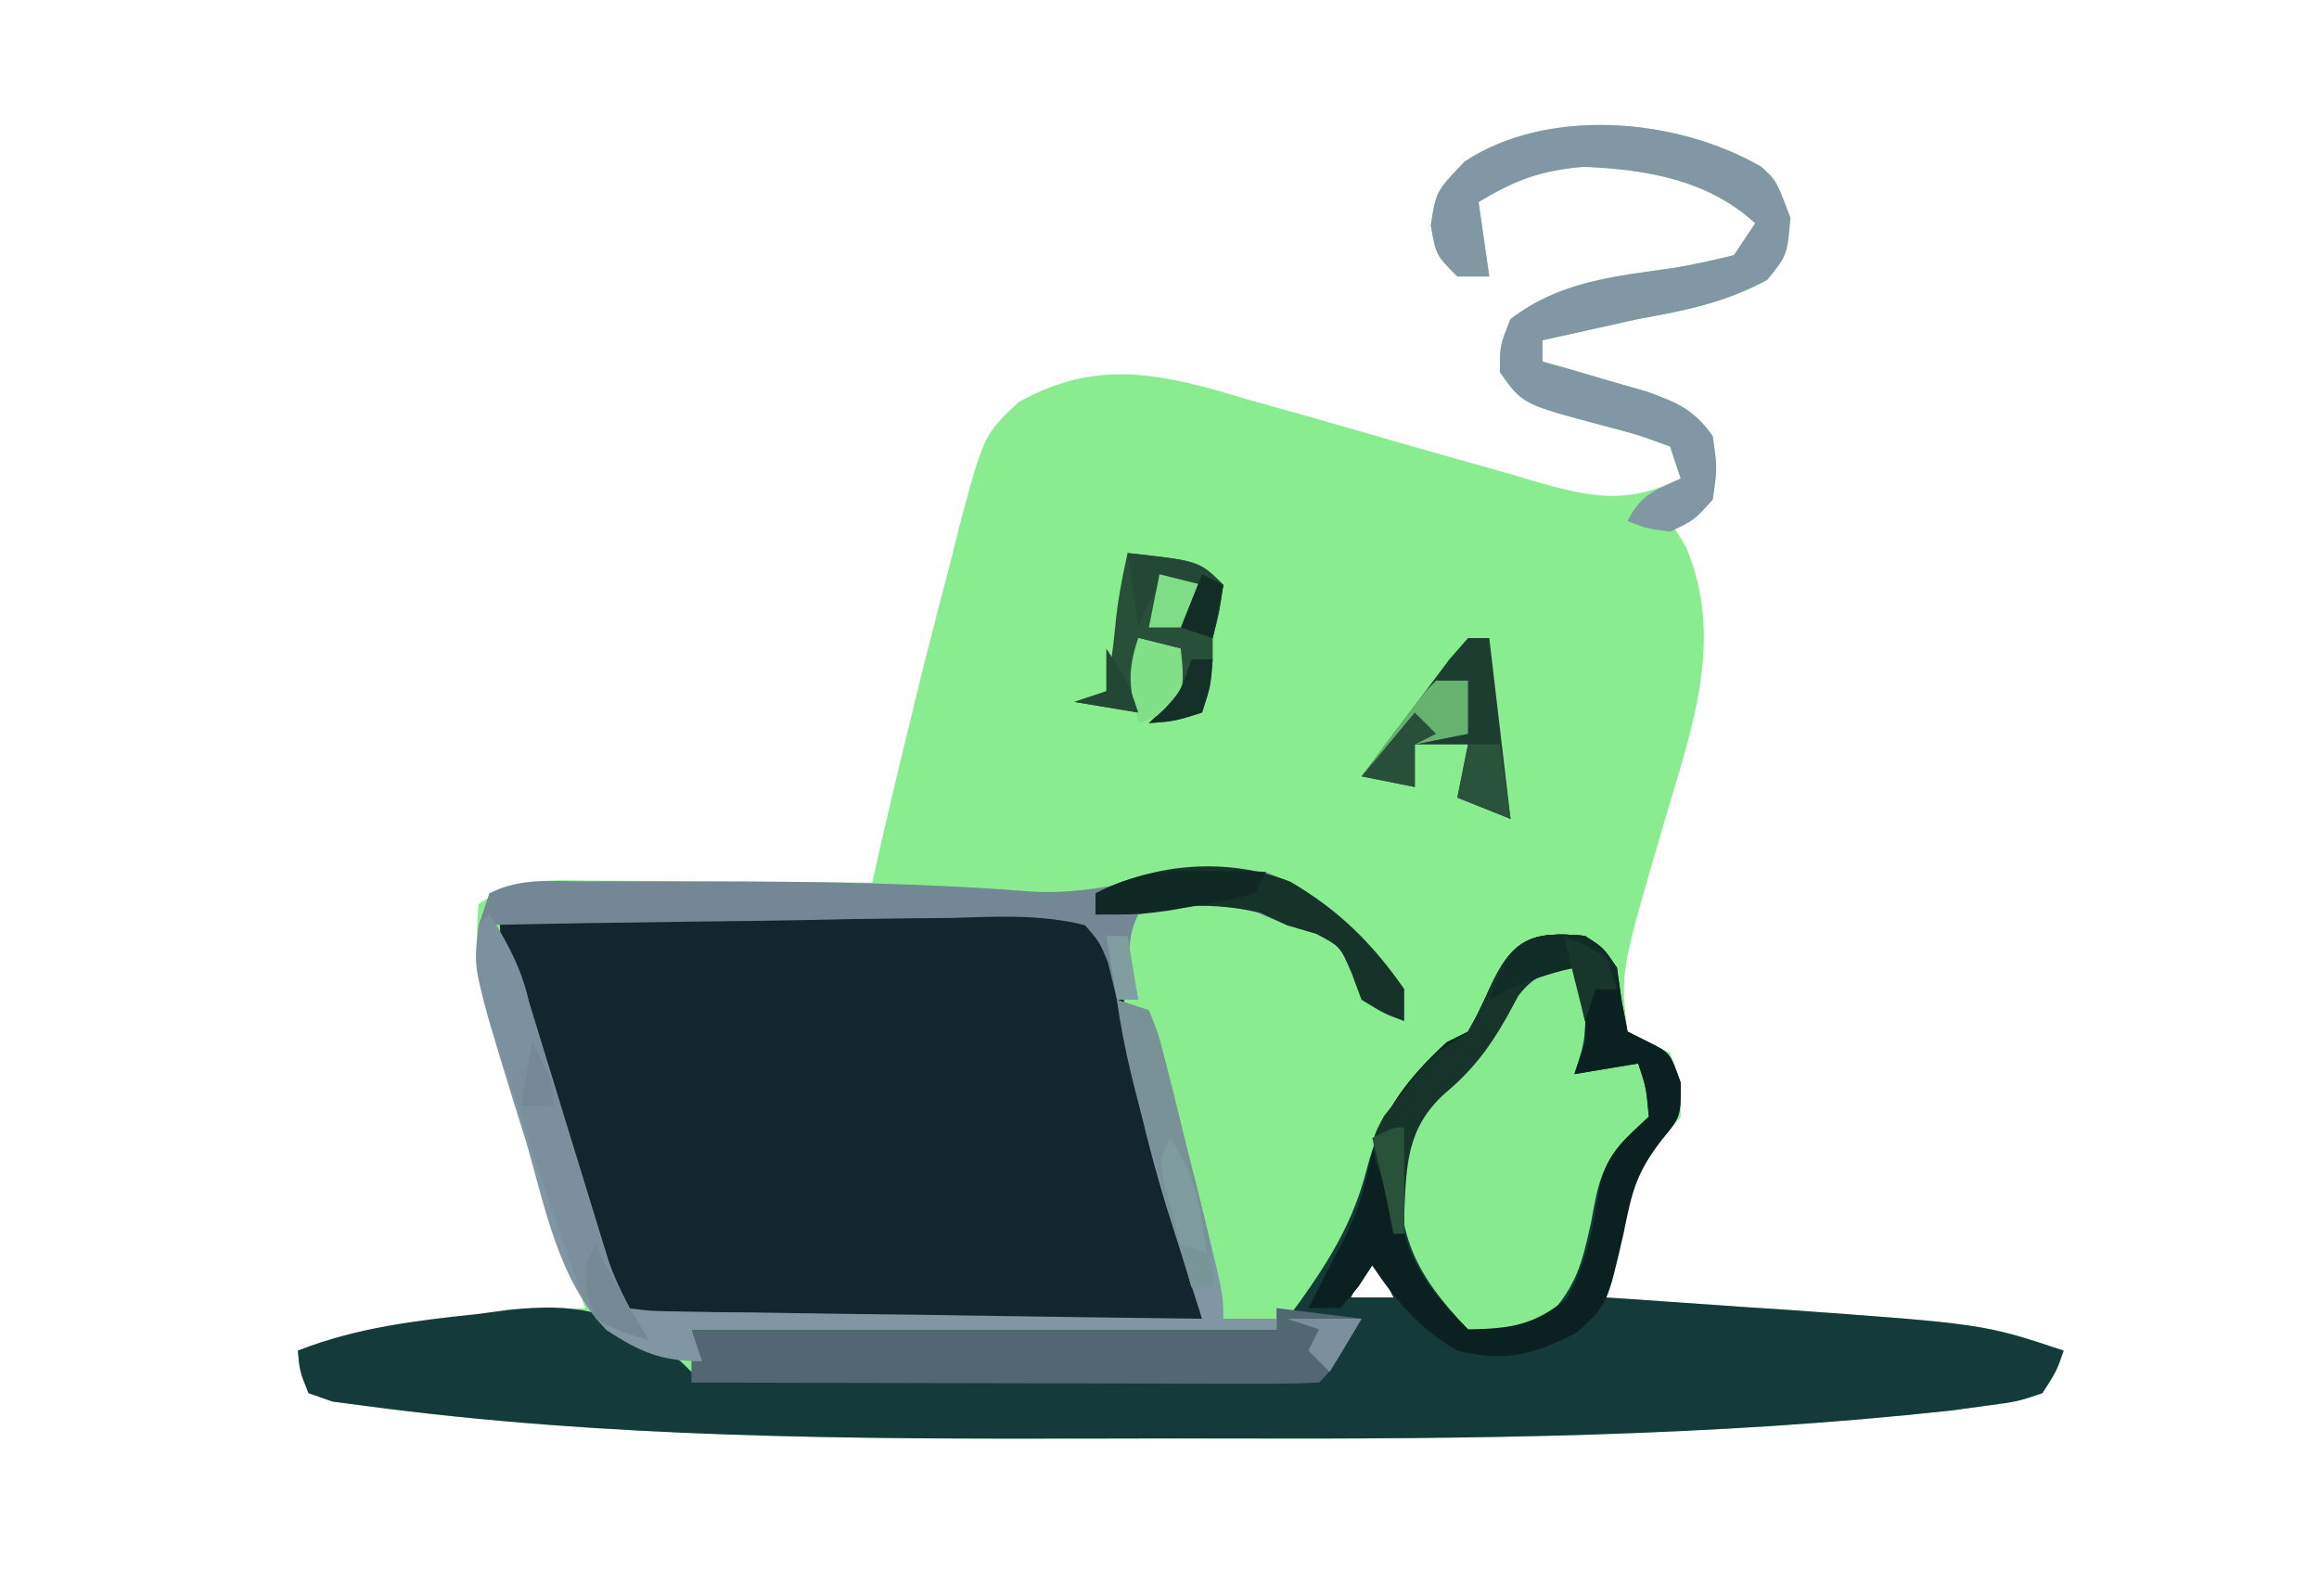
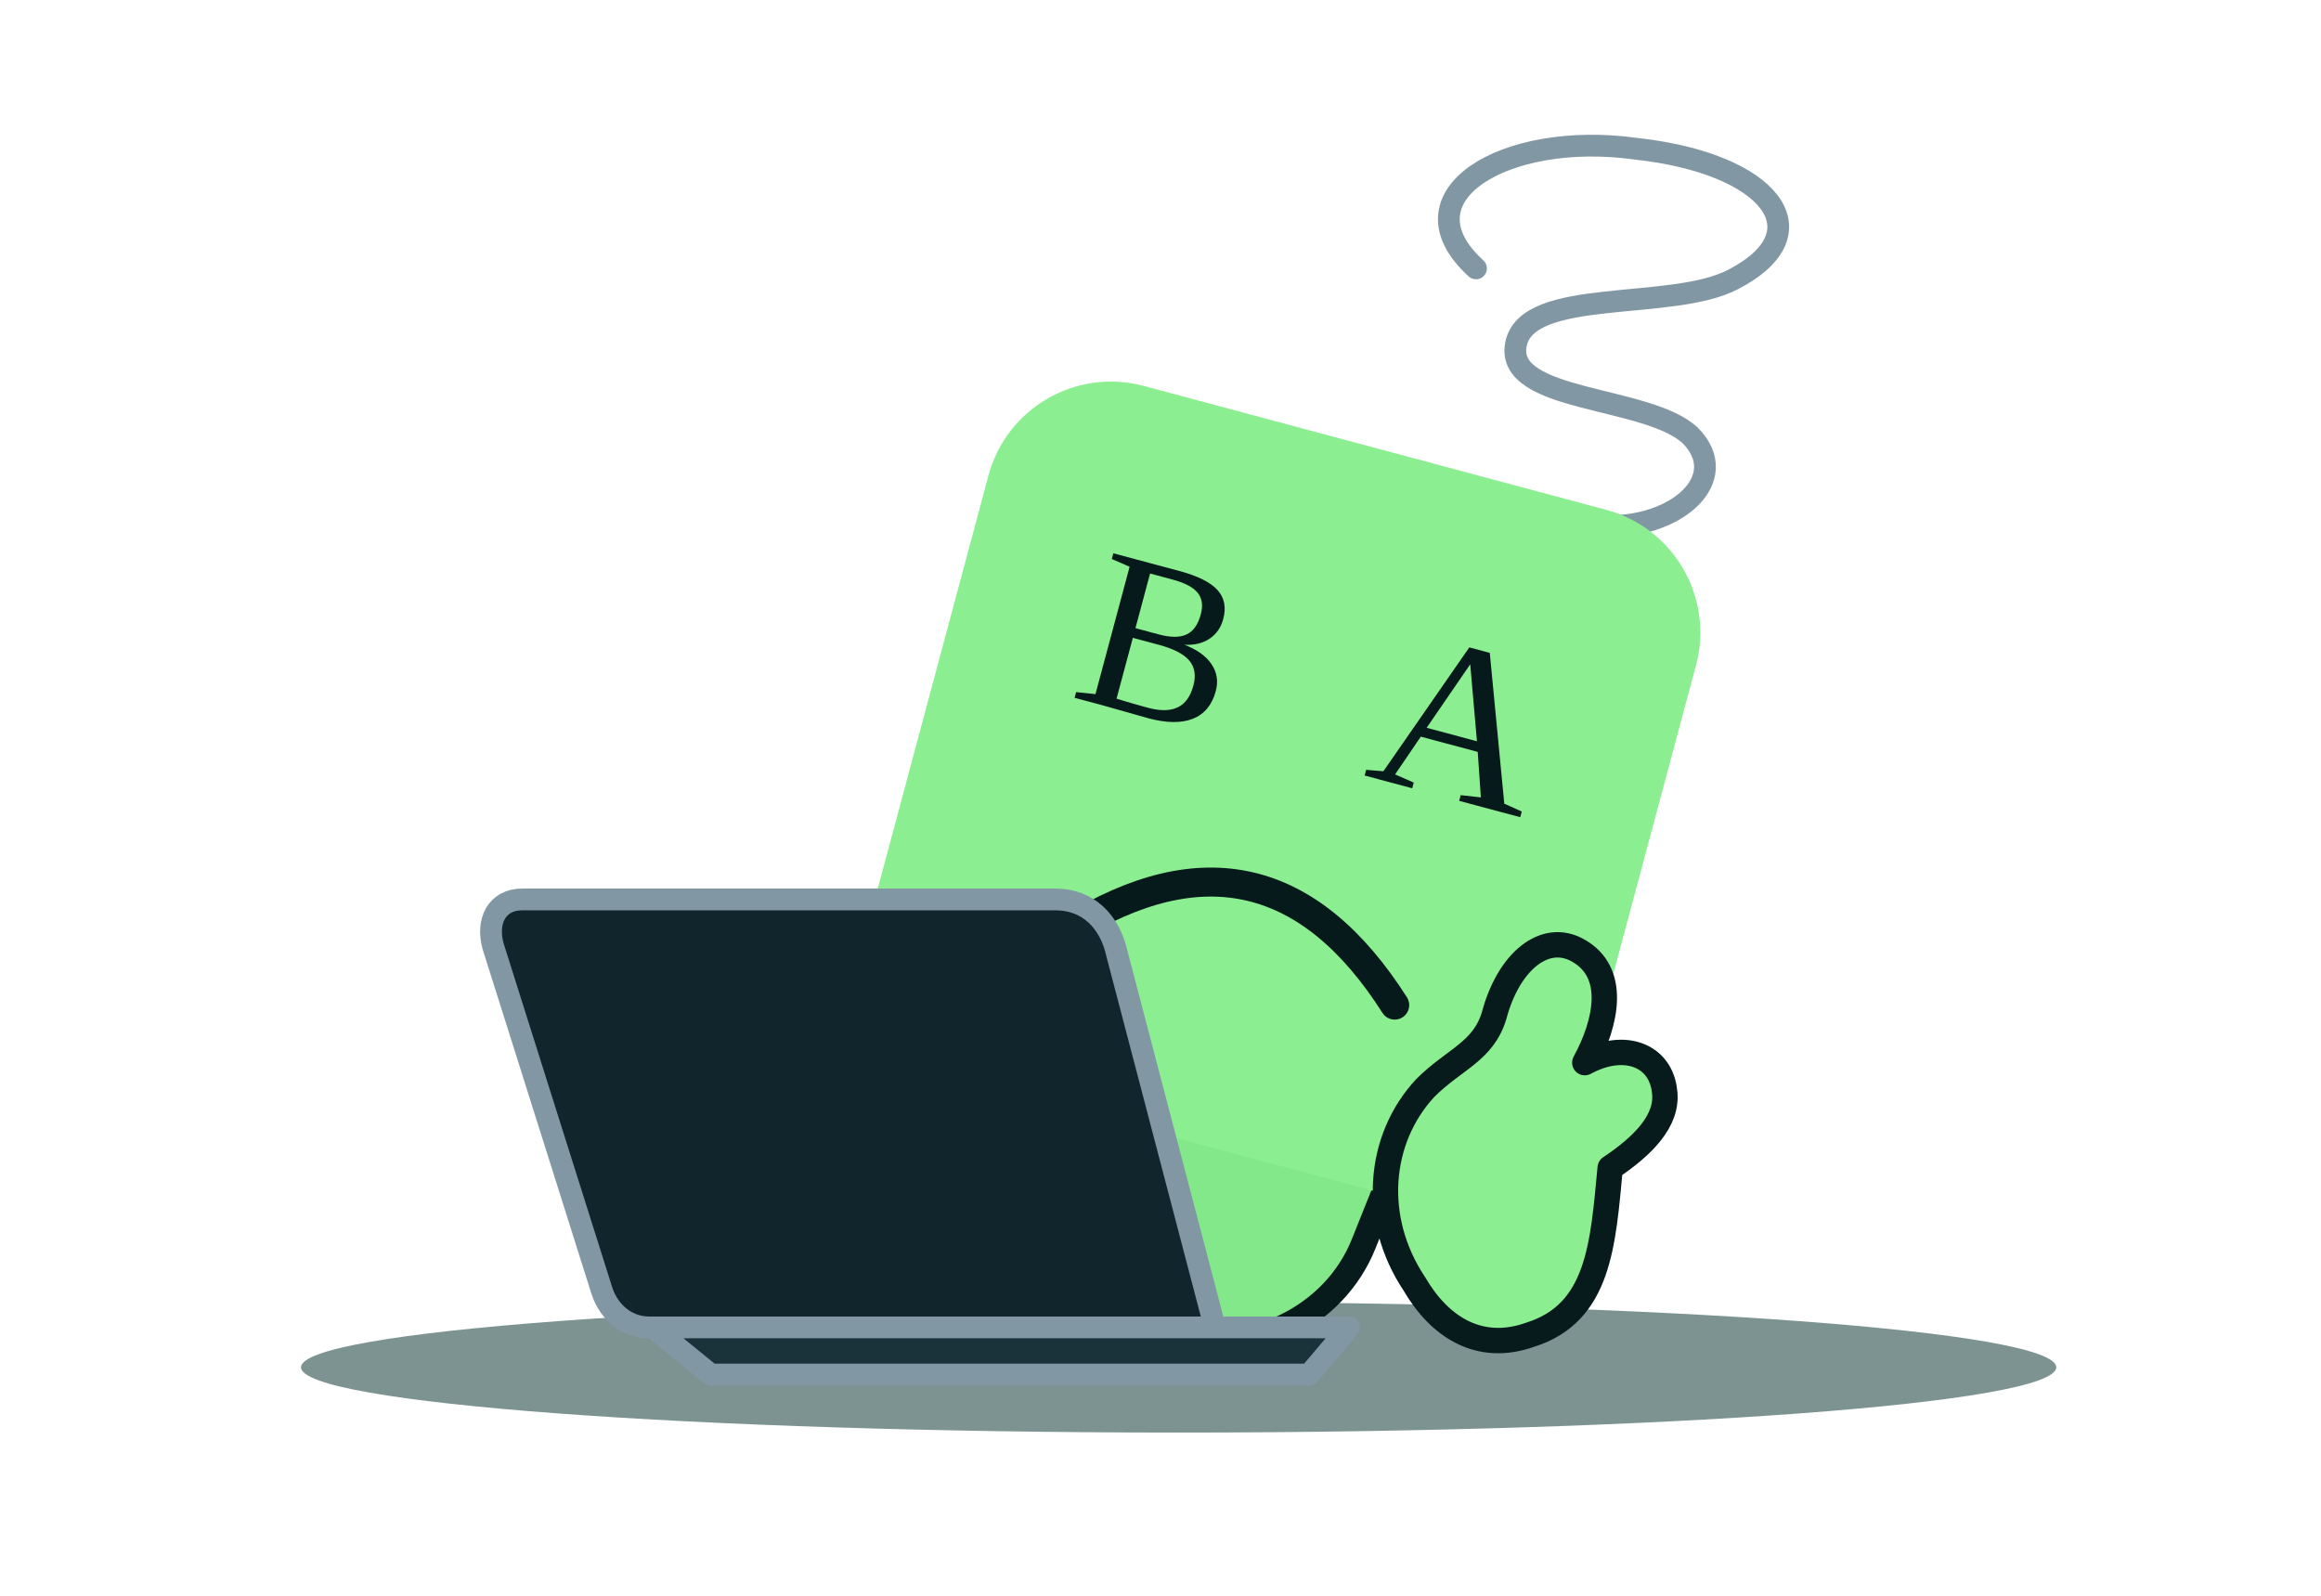
- <svg xmlns="http://www.w3.org/2000/svg" viewBox="0 0 218 150" fill="none">
-   <path d="M0 0 C1.41 1.3 1.41 1.3 2.72 4.8 C2.41 8.3 2.41 8.3 0.54 10.62 C-3.44 12.77 -7.17 13.51 -11.59 14.3 C-13.28 14.67 -14.97 15.05 -16.65 15.43 C-17.96 15.72 -19.28 16.01 -20.59 16.3 C-20.59 16.96 -20.59 17.62 -20.59 18.3 C-19.69 18.56 -18.78 18.81 -17.85 19.07 C-16.67 19.42 -15.49 19.76 -14.28 20.12 C-13.11 20.45 -11.93 20.79 -10.73 21.14 C-7.81 22.22 -6.37 22.81 -4.59 25.3 C-4.15 28.37 -4.15 28.37 -4.59 31.3 C-6.59 32.68 -6.59 32.68 -8.59 33.3 C-8.09 34.11 -7.6 34.91 -7.09 35.74 C-3.43 44.44 -6.55 52.82 -9.09 61.43 C-13.28 75.73 -13.28 75.73 -12.59 81.3 C-10.65 82.37 -10.65 82.37 -8.59 83.3 C-7.59 86.12 -7.59 86.12 -7.59 89.3 C-8.17 90.01 -8.74 90.71 -9.34 91.43 C-11.8 94.57 -12.33 96.64 -13.23 100.48 C-13.49 101.57 -13.75 102.66 -14.01 103.78 C-14.11 104.2 -14.11 104.2 -14.59 106.3 C-14.21 106.33 -14.21 106.33 -12.32 106.46 C-8.85 106.69 -5.37 106.94 -1.9 107.18 C-0.72 107.26 0.46 107.34 1.67 107.42 C20.85 108.78 20.85 108.78 28.41 111.3 C27.74 113.23 27.74 113.23 26.41 115.3 C24.06 116.09 24.06 116.09 21.12 116.49 C20.57 116.56 20.57 116.56 17.83 116.93 C-4.72 119.4 -27.3 119.63 -49.96 119.57 C-54.23 119.55 -58.51 119.56 -62.78 119.57 C-85.66 119.62 -108.64 119.53 -131.36 116.49 C-132.34 116.36 -133.32 116.23 -134.33 116.09 C-135.08 115.83 -135.82 115.57 -136.59 115.3 C-137.42 113.23 -137.42 113.23 -137.59 111.3 C-132.05 109.09 -126.6 108.67 -120.71 108.18 C-119.74 108.09 -118.77 108.01 -117.76 107.92 C-115.37 107.71 -112.98 107.5 -110.59 107.3 C-110.89 106.4 -111.2 105.5 -111.51 104.57 C-112.64 101.2 -113.75 97.82 -114.86 94.44 C-115.34 92.99 -115.83 91.53 -116.32 90.08 C-117.02 87.98 -117.71 85.87 -118.4 83.77 C-118.51 83.45 -118.51 83.45 -119.07 81.82 C-120.45 77.54 -121.05 73.79 -120.59 69.3 C-116.9 66.84 -114.12 67.05 -109.86 67.11 C-109.11 67.11 -108.36 67.12 -107.59 67.12 C-105.19 67.13 -102.8 67.15 -100.4 67.18 C-98.78 67.19 -97.15 67.2 -95.53 67.21 C-91.55 67.23 -87.57 67.26 -83.59 67.3 C-83.35 66.26 -83.12 65.21 -82.88 64.13 C-81.83 59.51 -80.72 54.9 -79.59 50.3 C-79.33 49.26 -79.08 48.21 -78.81 47.13 C-77.97 43.76 -77.1 40.41 -76.21 37.05 C-75.95 35.97 -75.68 34.89 -75.4 33.77 C-73.09 25.18 -73.09 25.18 -69.86 22.13 C-63.32 18.48 -57.91 19.13 -50.98 21.07 C-50.05 21.35 -49.13 21.62 -48.18 21.9 C-46.18 22.46 -44.18 23.02 -42.18 23.58 C-39.06 24.47 -35.95 25.37 -32.83 26.27 C-29.8 27.14 -26.77 27.99 -23.74 28.84 C-22.81 29.12 -21.88 29.39 -20.93 29.68 C-15.81 31.1 -12.59 31.74 -7.59 29.3 C-7.92 28.31 -8.25 27.32 -8.59 26.3 C-11.43 25.24 -11.43 25.24 -14.96 24.3 C-22.46 22.31 -22.46 22.31 -24.59 19.3 C-24.59 16.8 -24.59 16.8 -23.59 14.3 C-18.9 10.73 -13.87 10.31 -8.21 9.49 C-6.32 9.18 -4.45 8.75 -2.59 8.3 C-1.93 7.31 -1.27 6.32 -0.59 5.3 C-5.07 1.19 -10.82 0.24 -16.71 -0.01 C-20.75 0.32 -23.15 1.24 -26.59 3.3 C-26.42 4.46 -26.42 4.46 -25.59 10.3 C-26.58 10.3 -27.57 10.3 -28.59 10.3 C-30.59 8.3 -30.59 8.3 -31.09 5.49 C-30.59 2.3 -30.59 2.3 -27.9 -0.51 C-20.11 -5.65 -7.98 -4.64 0 0 Z M-36.59 102.3 C-37.25 103.62 -37.91 104.94 -38.59 106.3 C-37.27 106.3 -35.95 106.3 -34.59 106.3 C-35.25 104.98 -35.91 103.66 -36.59 102.3 Z " fill="#89ED90" transform="translate(165.5898,15.69531)" />
-   <path d="M0 0 C7.78 -0.15 15.55 -0.26 23.33 -0.33 C25.98 -0.36 28.63 -0.4 31.28 -0.45 C35.08 -0.53 38.87 -0.56 42.68 -0.59 C43.86 -0.62 45.05 -0.65 46.27 -0.68 C49.3 -0.68 52.04 -0.63 55 0 C57.16 2.64 57.16 2.64 58 6 C58.32 7.02 58.64 8.03 58.97 9.08 C59.1 9.61 59.1 9.61 59.79 12.32 C60.09 13.49 60.39 14.67 60.7 15.88 C61.01 17.1 61.31 18.31 61.62 19.56 C61.94 20.78 62.25 22 62.57 23.26 C63.82 28.16 65.02 33.04 66 38 C58.36 38.18 50.73 38.3 43.09 38.38 C40.49 38.42 37.9 38.47 35.3 38.53 C31.57 38.61 27.84 38.65 24.11 38.68 C23.52 38.7 23.52 38.7 20.57 38.79 C17.56 38.79 14.92 38.74 12 38 C9.88 34.88 9.88 34.88 9 31 C8.61 29.91 8.23 28.81 7.83 27.68 C5.66 20.97 5.66 20.97 4.93 18.67 C4.31 16.74 3.68 14.81 3.05 12.88 C2.66 11.65 2.27 10.43 1.86 9.17 C1.51 8.06 1.15 6.95 0.78 5.8 C0 3 0 3 0 0 Z " fill="#11262D" transform="translate(47,86)" />
-   <path d="M0 0 C1.75 1.13 1.75 1.13 3 3 C3.07 3.51 3.07 3.51 3.44 6.06 C3.62 7.03 3.81 8 4 9 C4.33 9.16 4.33 9.16 6 10 C8 11 8 11 9 13.81 C9 17 9 17 7.25 19.12 C4.79 22.27 4.26 24.33 3.36 28.18 C3.23 28.72 3.23 28.72 2.58 31.48 C2.39 32.31 2.2 33.14 2 34 C2.75 34.05 3.5 34.1 4.27 34.15 C7.74 34.39 11.22 34.63 14.69 34.88 C15.87 34.95 17.05 35.03 18.26 35.11 C37.44 36.48 37.44 36.48 45 39 C44.33 40.93 44.33 40.93 43 43 C40.65 43.79 40.65 43.79 37.71 44.18 C36.62 44.33 35.54 44.47 34.42 44.63 C11.87 47.1 -10.71 47.32 -33.37 47.26 C-37.64 47.25 -41.92 47.26 -46.19 47.27 C-69.07 47.32 -92.05 47.23 -114.77 44.18 C-115.75 44.05 -116.73 43.92 -117.74 43.79 C-118.49 43.53 -119.23 43.27 -120 43 C-120.83 40.93 -120.83 40.93 -121 39 C-115.47 36.83 -109.99 36.18 -104.12 35.56 C-103.17 35.43 -102.21 35.31 -101.23 35.17 C-95.07 34.54 -91.51 35.12 -86.46 38.79 C-85 40 -85 40 -84 41 C-82.18 41.11 -80.35 41.16 -78.52 41.18 C-77.35 41.19 -76.18 41.2 -74.97 41.22 C-73.69 41.22 -72.42 41.23 -71.1 41.24 C-70.45 41.24 -70.45 41.24 -67.16 41.26 C-64.4 41.28 -61.64 41.29 -58.88 41.3 C-55.35 41.31 -51.81 41.34 -48.27 41.38 C-44.9 41.41 -41.53 41.42 -38.16 41.43 C-36.89 41.44 -35.62 41.46 -34.31 41.48 C-33.13 41.48 -31.95 41.47 -30.74 41.47 C-29.7 41.48 -28.66 41.48 -27.59 41.49 C-25 41 -25 41 -23.14 38.97 C-22.76 38.32 -22.39 37.67 -22 37 C-23.98 36.67 -25.96 36.34 -28 36 C-27.6 35.47 -27.2 34.93 -26.79 34.38 C-23.89 30.3 -21.74 26.76 -20.5 21.88 C-19.19 16.83 -16.84 13.5 -13 10 C-12.34 9.67 -11.68 9.34 -11 9 C-10 7.19 -10 7.19 -9 5 C-6.88 0.36 -5.18 -0.51 0 0 Z M-20 30 C-20.66 31.32 -21.32 32.64 -22 34 C-20.68 34 -19.36 34 -18 34 C-18.66 32.68 -19.32 31.36 -20 30 Z " fill="#143B3A" transform="translate(149,88)" />
-   <path d="M0 0 C2.12 0.38 2.12 0.38 4 1 C4.12 7.62 4.12 7.62 3 11 C4.98 10.67 6.96 10.34 9 10 C9.75 12.25 9.75 12.25 10 15 C9.37 15.59 8.75 16.19 8.11 16.8 C5.52 19.5 5.22 21.35 4.56 25 C3.68 28.9 3.27 30.68 0.62 33.75 C-2.39 35.19 -3.74 35.82 -7 35 C-12.15 29.62 -13.57 26.19 -13.55 18.89 C-12.71 14.5 -10.26 12.61 -6.97 9.79 C-4.47 7.52 -3.32 5.07 -2 2 C-1.34 1.34 -0.68 0.68 0 0 Z " fill="#88EA8E" transform="translate(145,90)" />
-   <path d="M0 0 C2.64 0.33 5.28 0.66 8 1 C5.12 5.88 5.12 5.88 4 7 C2.16 7.09 0.31 7.12 -1.53 7.11 C-2.71 7.11 -3.89 7.11 -5.11 7.11 C-6.39 7.11 -7.68 7.1 -9 7.1 C-10.31 7.1 -11.62 7.09 -12.97 7.09 C-16.45 7.09 -19.94 7.08 -23.42 7.07 C-26.97 7.06 -30.52 7.05 -34.08 7.05 C-41.05 7.04 -48.03 7.02 -55 7 C-55 5.35 -55 3.7 -55 2 C-36.85 2 -18.7 2 0 2 C0 1.34 0 0.68 0 0 Z " fill="#516873" transform="translate(120,123)" />
-   <path d="M0 0 C1.41 1.3 1.41 1.3 2.72 4.8 C2.41 8.3 2.41 8.3 0.54 10.62 C-3.44 12.77 -7.17 13.51 -11.59 14.3 C-13.28 14.67 -14.97 15.05 -16.65 15.43 C-17.96 15.72 -19.28 16.01 -20.59 16.3 C-20.59 16.96 -20.59 17.62 -20.59 18.3 C-20.14 18.43 -20.14 18.43 -17.85 19.07 C-16.67 19.42 -15.49 19.76 -14.28 20.12 C-13.69 20.29 -13.69 20.29 -10.73 21.14 C-7.81 22.22 -6.37 22.81 -4.59 25.3 C-4.15 28.3 -4.15 28.3 -4.59 31.3 C-6.34 33.24 -6.34 33.24 -8.59 34.3 C-10.84 33.99 -10.84 33.99 -12.59 33.3 C-11.33 30.79 -10.09 30.43 -7.59 29.3 C-7.92 28.31 -8.25 27.32 -8.59 26.3 C-11.43 25.24 -11.43 25.24 -14.96 24.3 C-22.46 22.31 -22.46 22.31 -24.59 19.3 C-24.59 16.8 -24.59 16.8 -23.59 14.3 C-18.9 10.73 -13.87 10.31 -8.21 9.49 C-6.32 9.18 -4.45 8.75 -2.59 8.3 C-1.93 7.31 -1.27 6.32 -0.59 5.3 C-5.07 1.19 -10.82 0.24 -16.71 -0.01 C-20.75 0.32 -23.15 1.24 -26.59 3.3 C-26.26 5.61 -25.93 7.92 -25.59 10.3 C-26.58 10.3 -27.57 10.3 -28.59 10.3 C-30.59 8.3 -30.59 8.3 -31.09 5.49 C-30.59 2.3 -30.59 2.3 -27.9 -0.51 C-20.11 -5.65 -7.98 -4.64 0 0 Z " fill="#8197A3" transform="translate(165.5898,15.69531)" />
-   <path d="M0 0 C1.75 1.12 1.75 1.12 3 3 C3.14 4.01 3.29 5.02 3.44 6.06 C3.62 7.03 3.81 8 4 9 C4.66 9.33 5.32 9.66 6 10 C8 11 8 11 9 13.81 C9 17 9 17 7.25 19.12 C4.78 22.28 4.41 24.13 3.62 28 C2.1 34.64 2.1 34.64 -0.69 37.25 C-4.69 39.37 -7.57 40.12 -12 39 C-15.49 36.98 -17.76 34.35 -20 31 C-20.22 31.33 -20.22 31.33 -21.31 33 C-21.87 33.66 -22.43 34.32 -23 35 C-23.99 35 -24.98 35 -26 35 C-24.86 32.73 -23.72 30.48 -22.5 28.25 C-21.28 25.62 -20.72 23.83 -20.19 21.06 C-19.13 16.36 -16.47 13.25 -13 10 C-12.34 9.67 -11.68 9.34 -11 9 C-10 7.19 -10 7.19 -9 5 C-6.88 0.36 -5.18 -0.51 0 0 Z M-5.56 3.06 C-7 5 -7 5 -8.25 7.75 C-9.93 10.87 -11.06 11.99 -13.69 14.19 C-16.84 17.19 -17.55 19.22 -17.69 23.56 C-17.29 29.7 -15.3 32.7 -11 37 C-7.04 36.93 -4.76 36.64 -1.69 34.06 C0.29 30.47 0.78 27.31 1.43 23.3 C2.17 20.32 3.79 19.05 6 17 C5.75 14.25 5.75 14.25 5 12 C3.02 12.33 1.04 12.66 -1 13 C-0.67 12.01 -0.34 11.02 0 10 C0.04 7.67 0.04 5.33 0 3 C-3.51 1.67 -3.51 1.67 -5.56 3.06 Z " fill="#0B2121" transform="translate(149,88)" />
-   <path d="M0 0 C5.64 2.22 9.58 6.09 13 11 C13 11.99 13 12.98 13 14 C11.12 13.31 11.12 13.31 9 12 C8.69 11.17 8.38 10.35 8.06 9.5 C7 7 7 7 4.75 5.81 C3.84 5.54 2.94 5.28 2 5 C1.07 4.61 0.14 4.22 -0.81 3.81 C-5 2.75 -7.77 3.14 -12 4 C-13.43 6.86 -12.6 8.93 -12 12 C-12.66 12 -13.32 12 -14 12 C-14.14 11.43 -14.14 11.43 -14.83 8.54 C-15.62 6.6 -15.62 6.6 -17 5 C-21.22 3.93 -25.43 4.19 -29.76 4.32 C-31.02 4.33 -32.28 4.34 -33.58 4.35 C-36.93 4.38 -40.28 4.44 -43.63 4.52 C-47.05 4.59 -50.47 4.62 -53.88 4.66 C-60.59 4.74 -67.3 4.85 -74 5 C-73.67 4.01 -73.34 3.02 -73 2 C-70.05 0.52 -67.4 0.87 -64.11 0.87 C-63.41 0.87 -62.71 0.86 -62 0.86 C-59.73 0.86 -57.46 0.87 -55.19 0.88 C-54.8 0.88 -54.8 0.88 -52.86 0.88 C-42.61 0.88 -32.4 1.02 -22.18 1.82 C-14.36 2.35 -8.04 -1.09 0 0 Z " fill="#738894" transform="translate(119,82)" />
-   <path d="M0 0 C2.19 3.28 3.22 6.49 4.35 10.22 C4.46 10.57 4.46 10.57 5 12.35 C5.7 14.58 6.38 16.82 7.06 19.06 C7.75 21.3 8.44 23.55 9.13 25.79 C9.56 27.18 9.99 28.58 10.41 29.97 C11.89 34.78 11.89 34.78 13 37 C15.17 37.28 15.17 37.28 18.07 37.32 C18.61 37.33 18.61 37.33 21.35 37.38 C22.52 37.39 23.7 37.4 24.91 37.41 C26.11 37.43 27.3 37.45 28.54 37.47 C32.38 37.53 36.22 37.58 40.06 37.62 C42.66 37.66 45.26 37.7 47.85 37.74 C54.24 37.84 60.62 37.92 67 38 C66.66 36.94 66.32 35.88 65.97 34.78 C65.52 33.35 65.07 31.93 64.61 30.5 C64.39 29.8 64.17 29.11 63.94 28.39 C61.82 21.68 60.33 14.91 59 8 C59.99 8.33 60.98 8.66 62 9 C62.98 11.56 62.98 11.56 63.82 14.93 C64.13 16.14 64.44 17.35 64.75 18.59 C64.91 19.22 64.91 19.22 65.69 22.44 C66.01 23.7 66.33 24.97 66.66 26.28 C69 35.63 69 35.63 69 38 C70.65 38 72.3 38 74 38 C74 38.33 74 38.66 74 39 C55.85 39 37.7 39 19 39 C19.33 39.99 19.66 40.98 20 42 C16.19 42 14.2 41.15 11.02 39.08 C6.53 34.46 5.25 27.55 3.5 21.5 C3.06 20.07 2.61 18.64 2.16 17.21 C-1.4 5.62 -1.4 5.62 -1 1 C-0.67 0.67 -0.34 0.34 0 0 Z " fill="#8096A2" transform="translate(46,86)" />
-   <path d="M0 0 C2.17 3.26 3.17 6.41 4.28 10.12 C4.71 11.54 5.15 12.97 5.58 14.39 C6.26 16.63 6.94 18.87 7.61 21.12 C8.27 23.28 8.93 25.45 9.59 27.62 C9.79 28.28 9.98 28.95 10.19 29.63 C11.36 33.45 12.8 36.67 15 40 C10.36 38.58 10.36 38.58 8.77 36.01 C8.49 35.21 8.21 34.41 7.92 33.58 C7.6 32.69 7.28 31.79 6.95 30.87 C6.64 29.92 6.32 28.97 6 28 C5.68 27.08 5.36 26.15 5.03 25.2 C4.07 22.37 3.16 19.53 2.25 16.69 C1.93 15.73 1.62 14.76 1.29 13.77 C1 12.84 0.7 11.91 0.39 10.95 C0.12 10.12 -0.14 9.29 -0.42 8.43 C-1.04 5.85 -1.18 3.64 -1 1 C-0.67 0.67 -0.34 0.34 0 0 Z " fill="#7B909C" transform="translate(46,86)" />
-   <path d="M0 0 C6.75 0.75 6.75 0.75 9 3 C8.62 5.5 8.62 5.5 8 8 C8 8.66 8 9.32 8 10 C7.81 12.56 7.81 12.56 7 15 C4.44 15.81 4.44 15.81 2 16 C2.66 15.34 3.32 14.68 4 14 C4.62 11.37 4.62 11.37 5 9 C3.68 8.67 2.36 8.34 1 8 C1 10.31 1 12.62 1 15 C0.01 14.84 0.01 14.84 -5 14 C-4.01 13.67 -3.02 13.34 -2 13 C-1.67 11.03 -1.36 9.06 -1.18 7.08 C-0.97 4.67 -0.52 2.36 0 0 Z " fill="#285039" transform="translate(106,52)" />
-   <path d="M0 0 C1.81 1.38 1.81 1.38 3 3 C3 3.66 3 4.32 3 5 C2.34 5 1.68 5 1 5 C0.67 5.99 0.34 6.98 0 8 C-0.33 6.35 -0.66 4.7 -1 3 C-3.52 3.37 -4.68 3.59 -6.27 5.64 C-6.64 6.31 -7 6.99 -7.38 7.69 C-9.07 10.65 -10.63 12.69 -13.25 14.88 C-16.73 18.09 -16.79 21.46 -16.99 26.02 C-16.99 26.68 -17 27.33 -17 28 C-17.33 28 -17.66 28 -18 28 C-18.14 27.26 -18.29 26.52 -18.44 25.75 C-19 23 -19 23 -19.71 21.09 C-20 19 -20 19 -18.89 16.93 C-18.62 16.59 -18.62 16.59 -17.25 14.88 C-16.72 14.19 -16.19 13.51 -15.64 12.8 C-14 11 -14 11 -11 9 C-9.9 7.09 -9.9 7.09 -8.94 4.94 C-6.86 0.32 -5.14 -0.5 0 0 Z " fill="#16342A" transform="translate(149,88)" />
-   <path d="M0 0 C4.48 2.64 7.73 5.84 10.68 10.09 C10.68 11.08 10.68 12.07 10.68 13.09 C8.81 12.4 8.81 12.4 6.68 11.09 C6.53 10.68 6.53 10.68 5.75 8.59 C4.68 6.09 4.68 6.09 2.43 4.9 C1.53 4.63 0.62 4.37 -0.32 4.09 C-0.74 3.89 -0.74 3.89 -2.88 2.9 C-8.08 1.67 -13.05 2.46 -18.32 3.09 C-18.32 2.43 -18.32 1.77 -18.32 1.09 C-12.68 -1.76 -5.93 -2.33 0 0 Z " fill="#163329" transform="translate(121.3164,82.91016)" />
-   <path d="M0 0 C0.66 0 1.32 0 2 0 C2.66 5.61 3.32 11.22 4 17 C3.18 16.67 3.18 16.67 -1 15 C-0.67 13.35 -0.34 11.7 0 10 C-1.65 10 -3.3 10 -5 10 C-5 11.32 -5 12.64 -5 14 C-6.65 13.67 -8.3 13.34 -10 13 C-8.01 10.33 -6.01 7.66 -4 5 C-3.26 4.01 -2.51 3.02 -1.75 2 C-1.17 1.34 -0.59 0.68 0 0 Z " fill="#1C3D2F" transform="translate(138,60)" />
-   <path d="M0 0 C0.99 0.33 1.98 0.66 3 1 C3.89 3.18 3.89 3.18 4.61 6.02 C4.87 7.04 5.13 8.07 5.4 9.12 C5.66 10.19 5.92 11.27 6.19 12.38 C6.46 13.44 6.73 14.51 7.01 15.61 C9 23.51 9 23.51 9 27 C8.34 27 7.68 27 7 27 C6.02 23.63 5.04 20.25 4.06 16.88 C3.78 15.92 3.51 14.97 3.22 13.99 C1.88 9.35 0.64 4.81 0 0 Z " fill="#789298" transform="translate(105,94)" />
-   <path d="M0 0 C2.91 4.36 4.61 8.7 4 14 C3.67 14.16 3.67 14.16 2 15 C-1.54 5.33 -1.54 5.33 -1 1 C-0.67 0.67 -0.34 0.34 0 0 Z " fill="#7B919D" transform="translate(46,86)" />
-   <path d="M0 0 C1.81 1.38 1.81 1.38 3 3 C3 3.66 3 4.32 3 5 C2.34 5 1.68 5 1 5 C0.67 5.99 0.34 6.98 0 8 C-0.33 6.35 -0.66 4.7 -1 3 C-3.93 3.63 -6.36 4.59 -9 6 C-7.1 0.7 -5.76 -0.56 0 0 Z " fill="#112C26" transform="translate(149,88)" />
-   <path d="M0 0 C0.49 0.01 0.49 0.01 2.96 0.05 C3.69 0.08 4.43 0.1 5.19 0.12 C4.86 0.78 4.53 1.44 4.19 2.12 C1.82 2.76 1.82 2.76 -1.12 3.25 C-2.09 3.42 -3.06 3.59 -4.05 3.76 C-6.81 4.12 -6.81 4.12 -10.81 4.12 C-10.81 3.47 -10.81 2.81 -10.81 2.12 C-7.14 0.21 -4.1 -0.1 0 0 Z " fill="#102824" transform="translate(113.8125,81.875)" />
-   <path d="M0 0 C0.99 0 1.98 0 3 0 C3 1.65 3 3.3 3 5 C1.35 5.33 -0.3 5.66 -2 6 C-2 7.32 -2 8.64 -2 10 C-3.65 9.67 -5.3 9.34 -7 9 C-6.02 7.69 -5.04 6.37 -4.06 5.06 C-3.52 4.33 -2.97 3.6 -2.41 2.85 C-1 1 -1 1 0 0 Z " fill="#66B370" transform="translate(135,64)" />
-   <path d="M0 0 C6.75 0.75 6.75 0.75 9 3 C8.62 5.63 8.62 5.63 8 8 C7.01 7.67 6.02 7.34 5 7 C5.33 5.68 5.66 4.36 6 3 C5.01 3 4.02 3 3 3 C1.81 5 1.81 5 1 7 C0.67 4.69 0.34 2.38 0 0 Z " fill="#234835" transform="translate(106,52)" />
-   <path d="M0 0 C2.1 3.15 2.52 5.01 3.12 8.69 C3.29 9.68 3.46 10.68 3.63 11.7 C3.75 12.46 3.88 13.22 4 14 C3.34 14 2.68 14 2 14 C1.47 12.04 0.95 10.09 0.44 8.12 C0.15 7.03 -0.14 5.94 -0.44 4.82 C-1 2 -1 2 0 0 Z " fill="#7E9B9D" transform="translate(110,107)" />
-   <path d="M0 0 C0.66 0.16 0.66 0.16 4 1 C4.25 3.38 4.25 3.38 4 6 C2 7.31 2 7.31 0 8 C-0.8 4.71 -1.1 3.29 0 0 Z " fill="#81DF88" transform="translate(107,60)" />
-   <path d="M0 0 C0.66 0.16 0.66 0.16 4 1 C3.67 2.32 3.34 3.64 3 5 C1.68 5 0.36 5 -1 5 C-0.67 3.35 -0.34 1.7 0 0 Z " fill="#7FDC87" transform="translate(109,54)" />
-   <path d="M0 0 C0.99 0 1.98 0 3 0 C3.33 2.31 3.66 4.62 4 7 C3.18 6.67 3.18 6.67 -1 5 C-0.67 3.35 -0.34 1.7 0 0 Z " fill="#2A533B" transform="translate(138,70)" />
-   <path d="M0 0 C0.13 0.28 0.13 0.28 0.81 1.69 C2.1 4.2 3.53 6.59 5 9 C2.56 8.31 2.56 8.31 0 7 C-0.88 4.5 -0.88 4.5 -1 2 C-0.67 1.34 -0.34 0.68 0 0 Z " fill="#738A95" transform="translate(56,117)" />
-   <path d="M0 0 C2.31 0 4.62 0 7 0 C6.01 1.65 5.02 3.3 4 5 C3.34 4.34 2.68 3.68 2 3 C2.33 2.34 2.66 1.68 3 1 C2.01 0.67 1.02 0.34 0 0 Z " fill="#7A909D" transform="translate(121,124)" />
-   <path d="M0 0 C0 3.3 0 6.6 0 10 C-0.33 10 -0.66 10 -1 10 C-1.14 9.26 -1.29 8.52 -1.44 7.75 C-1.9 5.48 -2.42 3.24 -3 1 C-1 0 -1 0 0 0 Z " fill="#29523B" transform="translate(132,106)" />
-   <path d="M0 0 C1.94 0.81 1.94 0.81 4 2 C4.33 2.99 4.66 3.98 5 5 C4.34 5 3.68 5 3 5 C2.67 5.99 2.34 6.98 2 8 C1.34 5.36 0.68 2.72 0 0 Z " fill="#18372C" transform="translate(147,88)" />
-   <path d="M0 0 C0.66 0.66 1.32 1.32 2 2 C1.67 2.17 1.67 2.17 0 3 C0 4.32 0 5.64 0 7 C-1.65 6.67 -3.3 6.34 -5 6 C-3.35 4.02 -1.7 2.04 0 0 Z " fill="#274F39" transform="translate(133,67)" />
-   <path d="M0 0 C0.66 0 1.32 0 2 0 C1.81 2.44 1.81 2.44 1 5 C-1.56 5.81 -1.56 5.81 -4 6 C-3.53 5.57 -3.05 5.13 -2.56 4.69 C-1 3 -1 3 0 0 Z " fill="#132F27" transform="translate(112,62)" />
-   <path d="M0 0 C2 3 2 3 3 6 C2.01 5.83 2.01 5.83 -3 5 C-2.01 4.67 -1.02 4.34 0 4 C0 2.68 0 1.36 0 0 Z " fill="#224734" transform="translate(104,61)" />
-   <path d="M0 0 C0.66 0 1.32 0 2 0 C2.33 1.98 2.66 3.96 3 6 C2.34 6 1.68 6 1 6 C0.67 4.02 0.34 2.04 0 0 Z " fill="#809E9F" transform="translate(104,88)" />
-   <path d="M0 0 C0.66 0.33 1.32 0.66 2 1 C1.67 2.65 1.34 4.3 1 6 C0.01 5.67 -0.98 5.34 -2 5 C-1.34 3.35 -0.68 1.7 0 0 Z " fill="#122D26" transform="translate(113,54)" />
-   <path d="M0 0 C2 3.75 2 3.75 2 6 C1.01 6 0.02 6 -1 6 C-0.67 4.02 -0.34 2.04 0 0 Z " fill="#748995" transform="translate(50,98)" />
-   <path d="M0 0 C0.99 0.33 1.98 0.66 3 1 C3 1.99 3 2.98 3 4 C2.34 4 1.68 4 1 4 C0.67 2.68 0.34 1.36 0 0 Z " fill="#789597" transform="translate(111,117)" />
+ <svg xmlns="http://www.w3.org/2000/svg" viewBox="0 0 640 440" role="img" aria-labelledby="title desc">
+   <ellipse cx="325" cy="377" rx="242" ry="18" fill="#123A39" opacity=".55" />
+   <g fill="none" stroke="#8297A4" stroke-width="6" stroke-linecap="round" stroke-linejoin="round">
+     <path d="M407 74c-22-20 8-38 44-33 37 4 52 23 27 36-17 9-57 2-60 18-3 16 36 14 48 25 12 12-4 26-24 25" />
+     <path d="M435 152c23 7 25 18 8 23" />
+   </g>
+   <path d="M278 306c-2 28 12 55 42 63 25 6 48-6 56-26l22-55" fill="#82E88A" stroke="#071B1D" stroke-width="7" stroke-linejoin="round" />
+   <g transform="rotate(15 350 213)">
+     <rect x="254" y="119" width="202" height="198" rx="35" fill="#8BEF91" />
+     <text x="291" y="207" font-family="Georgia, 'Times New Roman', serif" font-size="63" fill="#06191B">B</text>
+     <text x="375" y="207" font-family="Georgia, 'Times New Roman', serif" font-size="63" fill="#06191B">A</text>
+     <path d="M308 269Q352 222 400 266" fill="none" stroke="#06191B" stroke-width="8" stroke-linecap="round" />
+   </g>
+   <path d="M390 354c-12-18-10-40 3-54 8-8 16-10 19-20 4-15 14-23 23-18 11 6 8 20 2 31 11-6 21-2 22 8 1 8-6 15-15 21-2 21-3 40-22 46-14 5-25-2-32-14z" fill="#8BEF91" stroke="#071B1D" stroke-width="7" stroke-linejoin="round" />
+   <g stroke="#8297A4" stroke-width="6" stroke-linejoin="round">
+     <path d="M144 248h147c9 0 15 6 17 15l27 103H179c-6 0-11-4-13-10l-30-95c-2-7 1-13 8-13z" fill="#10252C" />
+     <path d="M180 366h192l-11 13H196z" fill="#1A333B" />
+   </g>
</svg>
